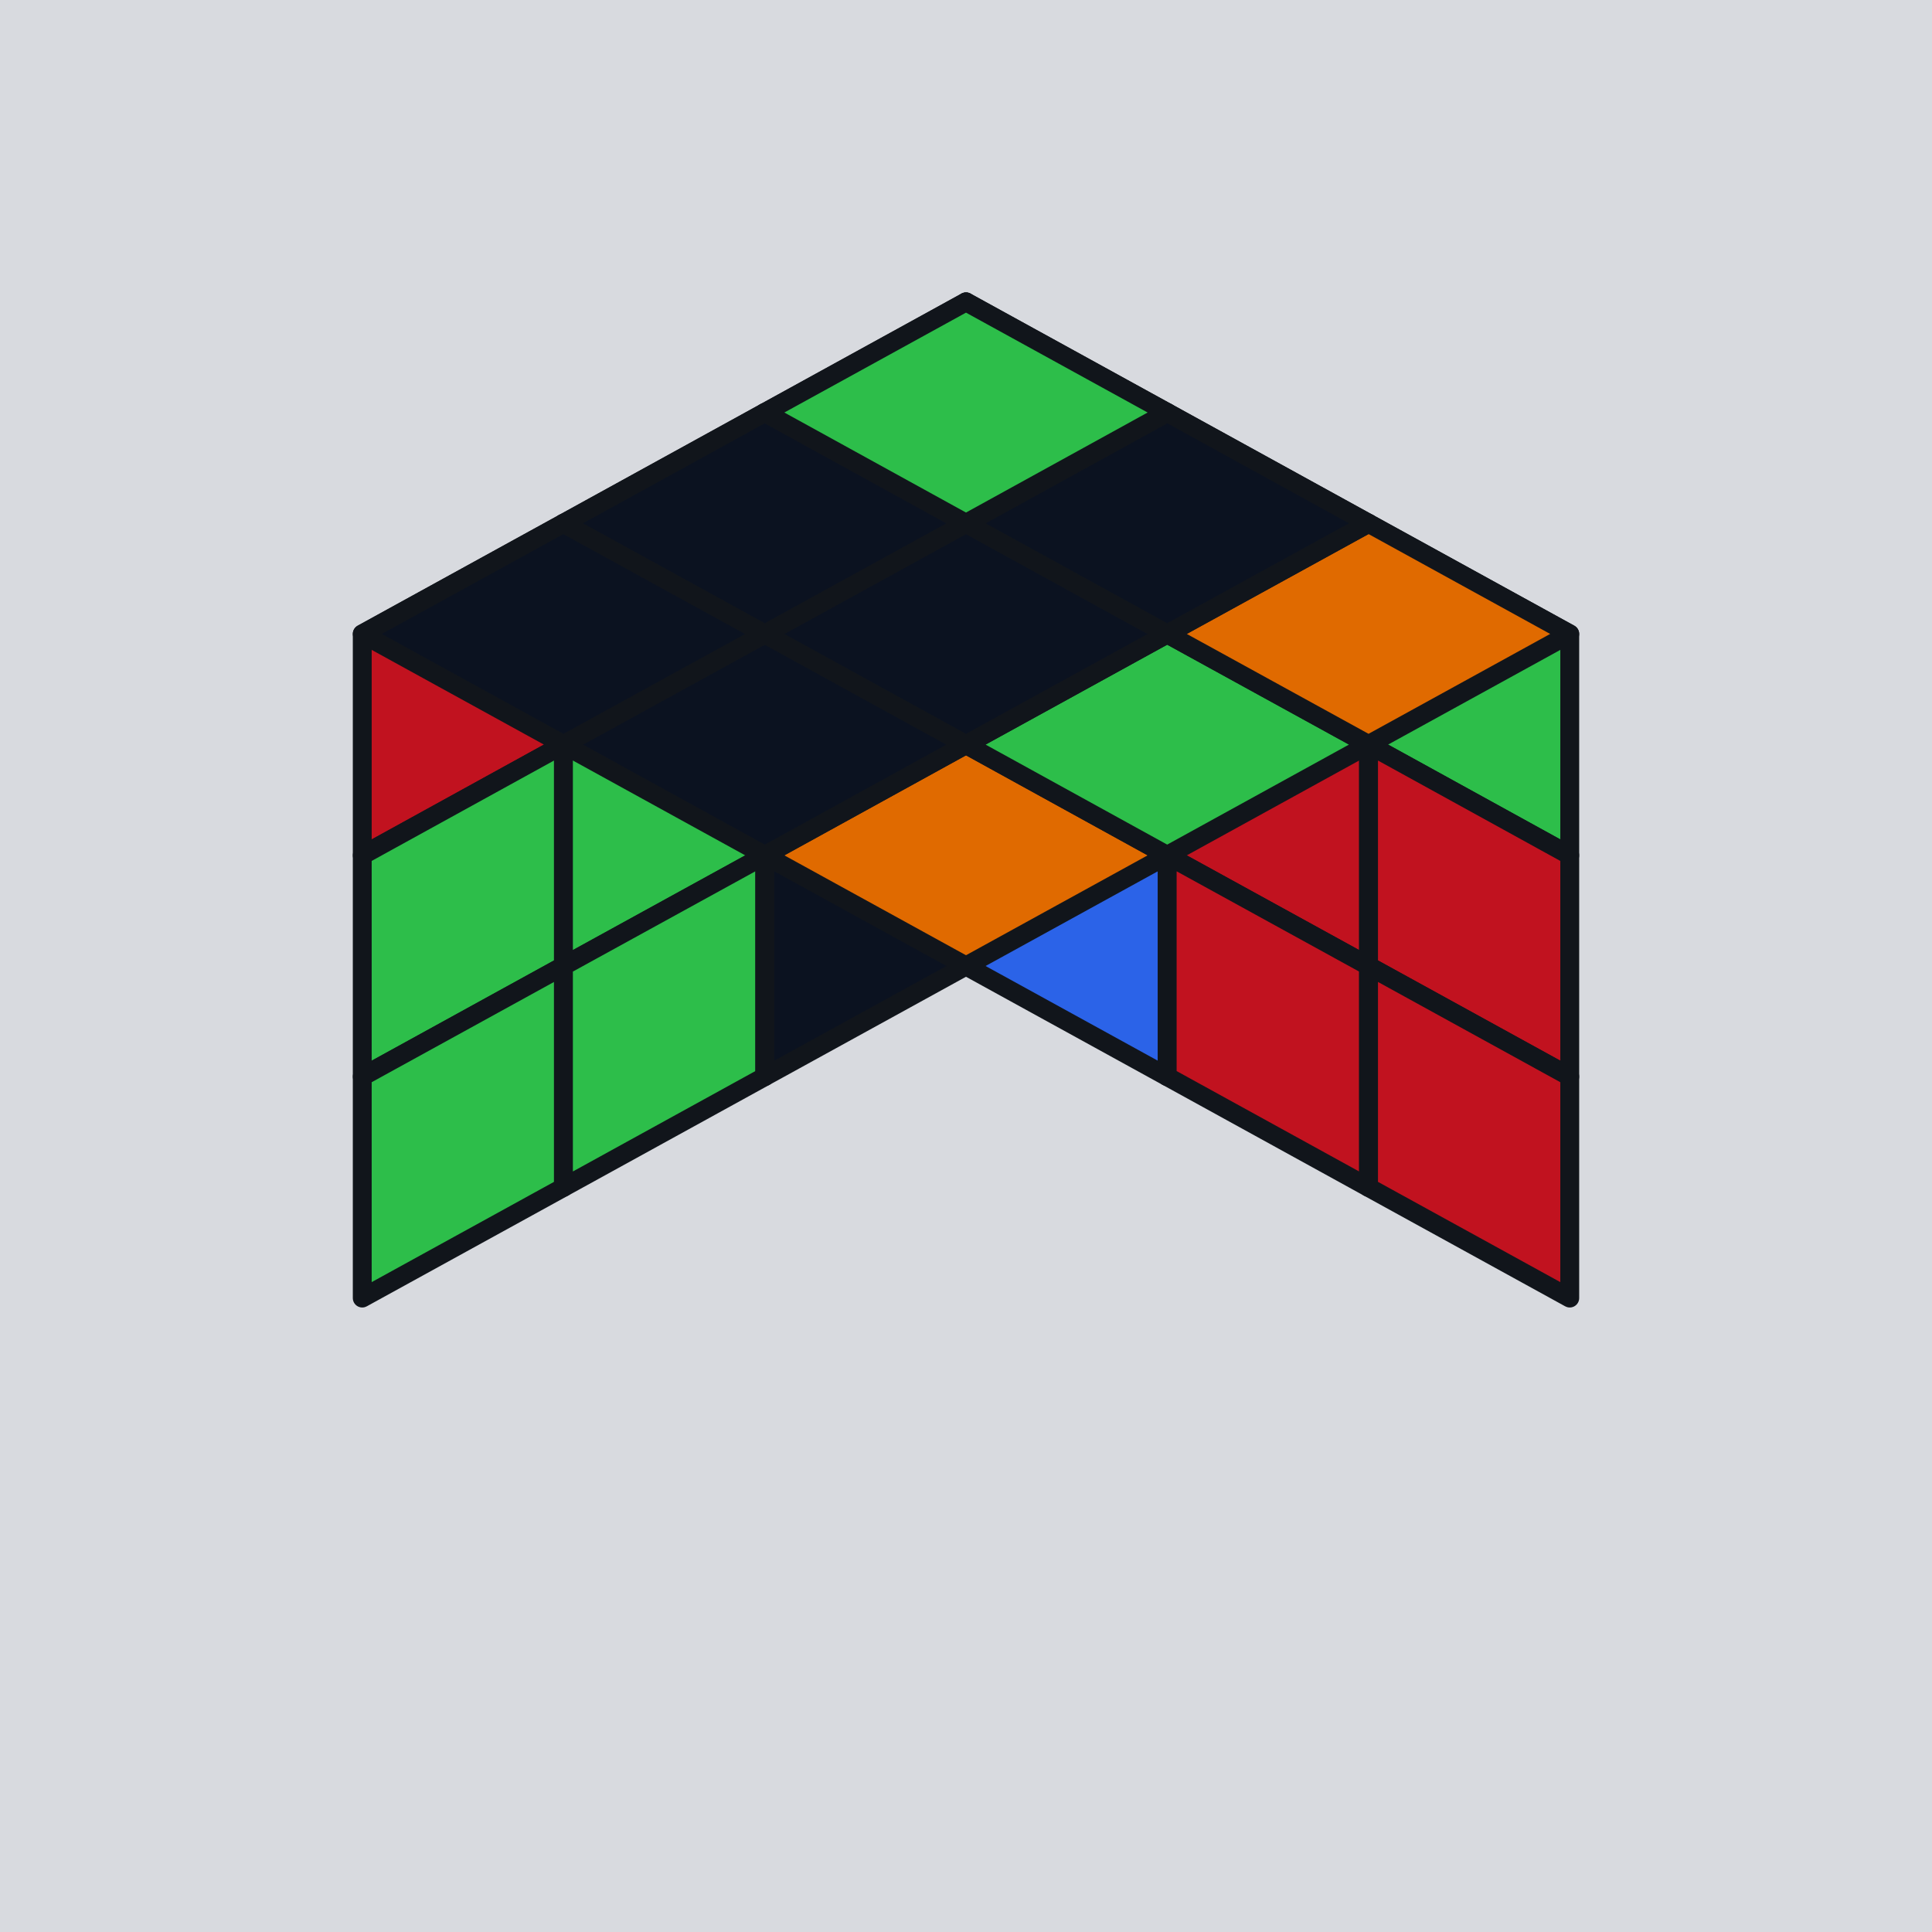
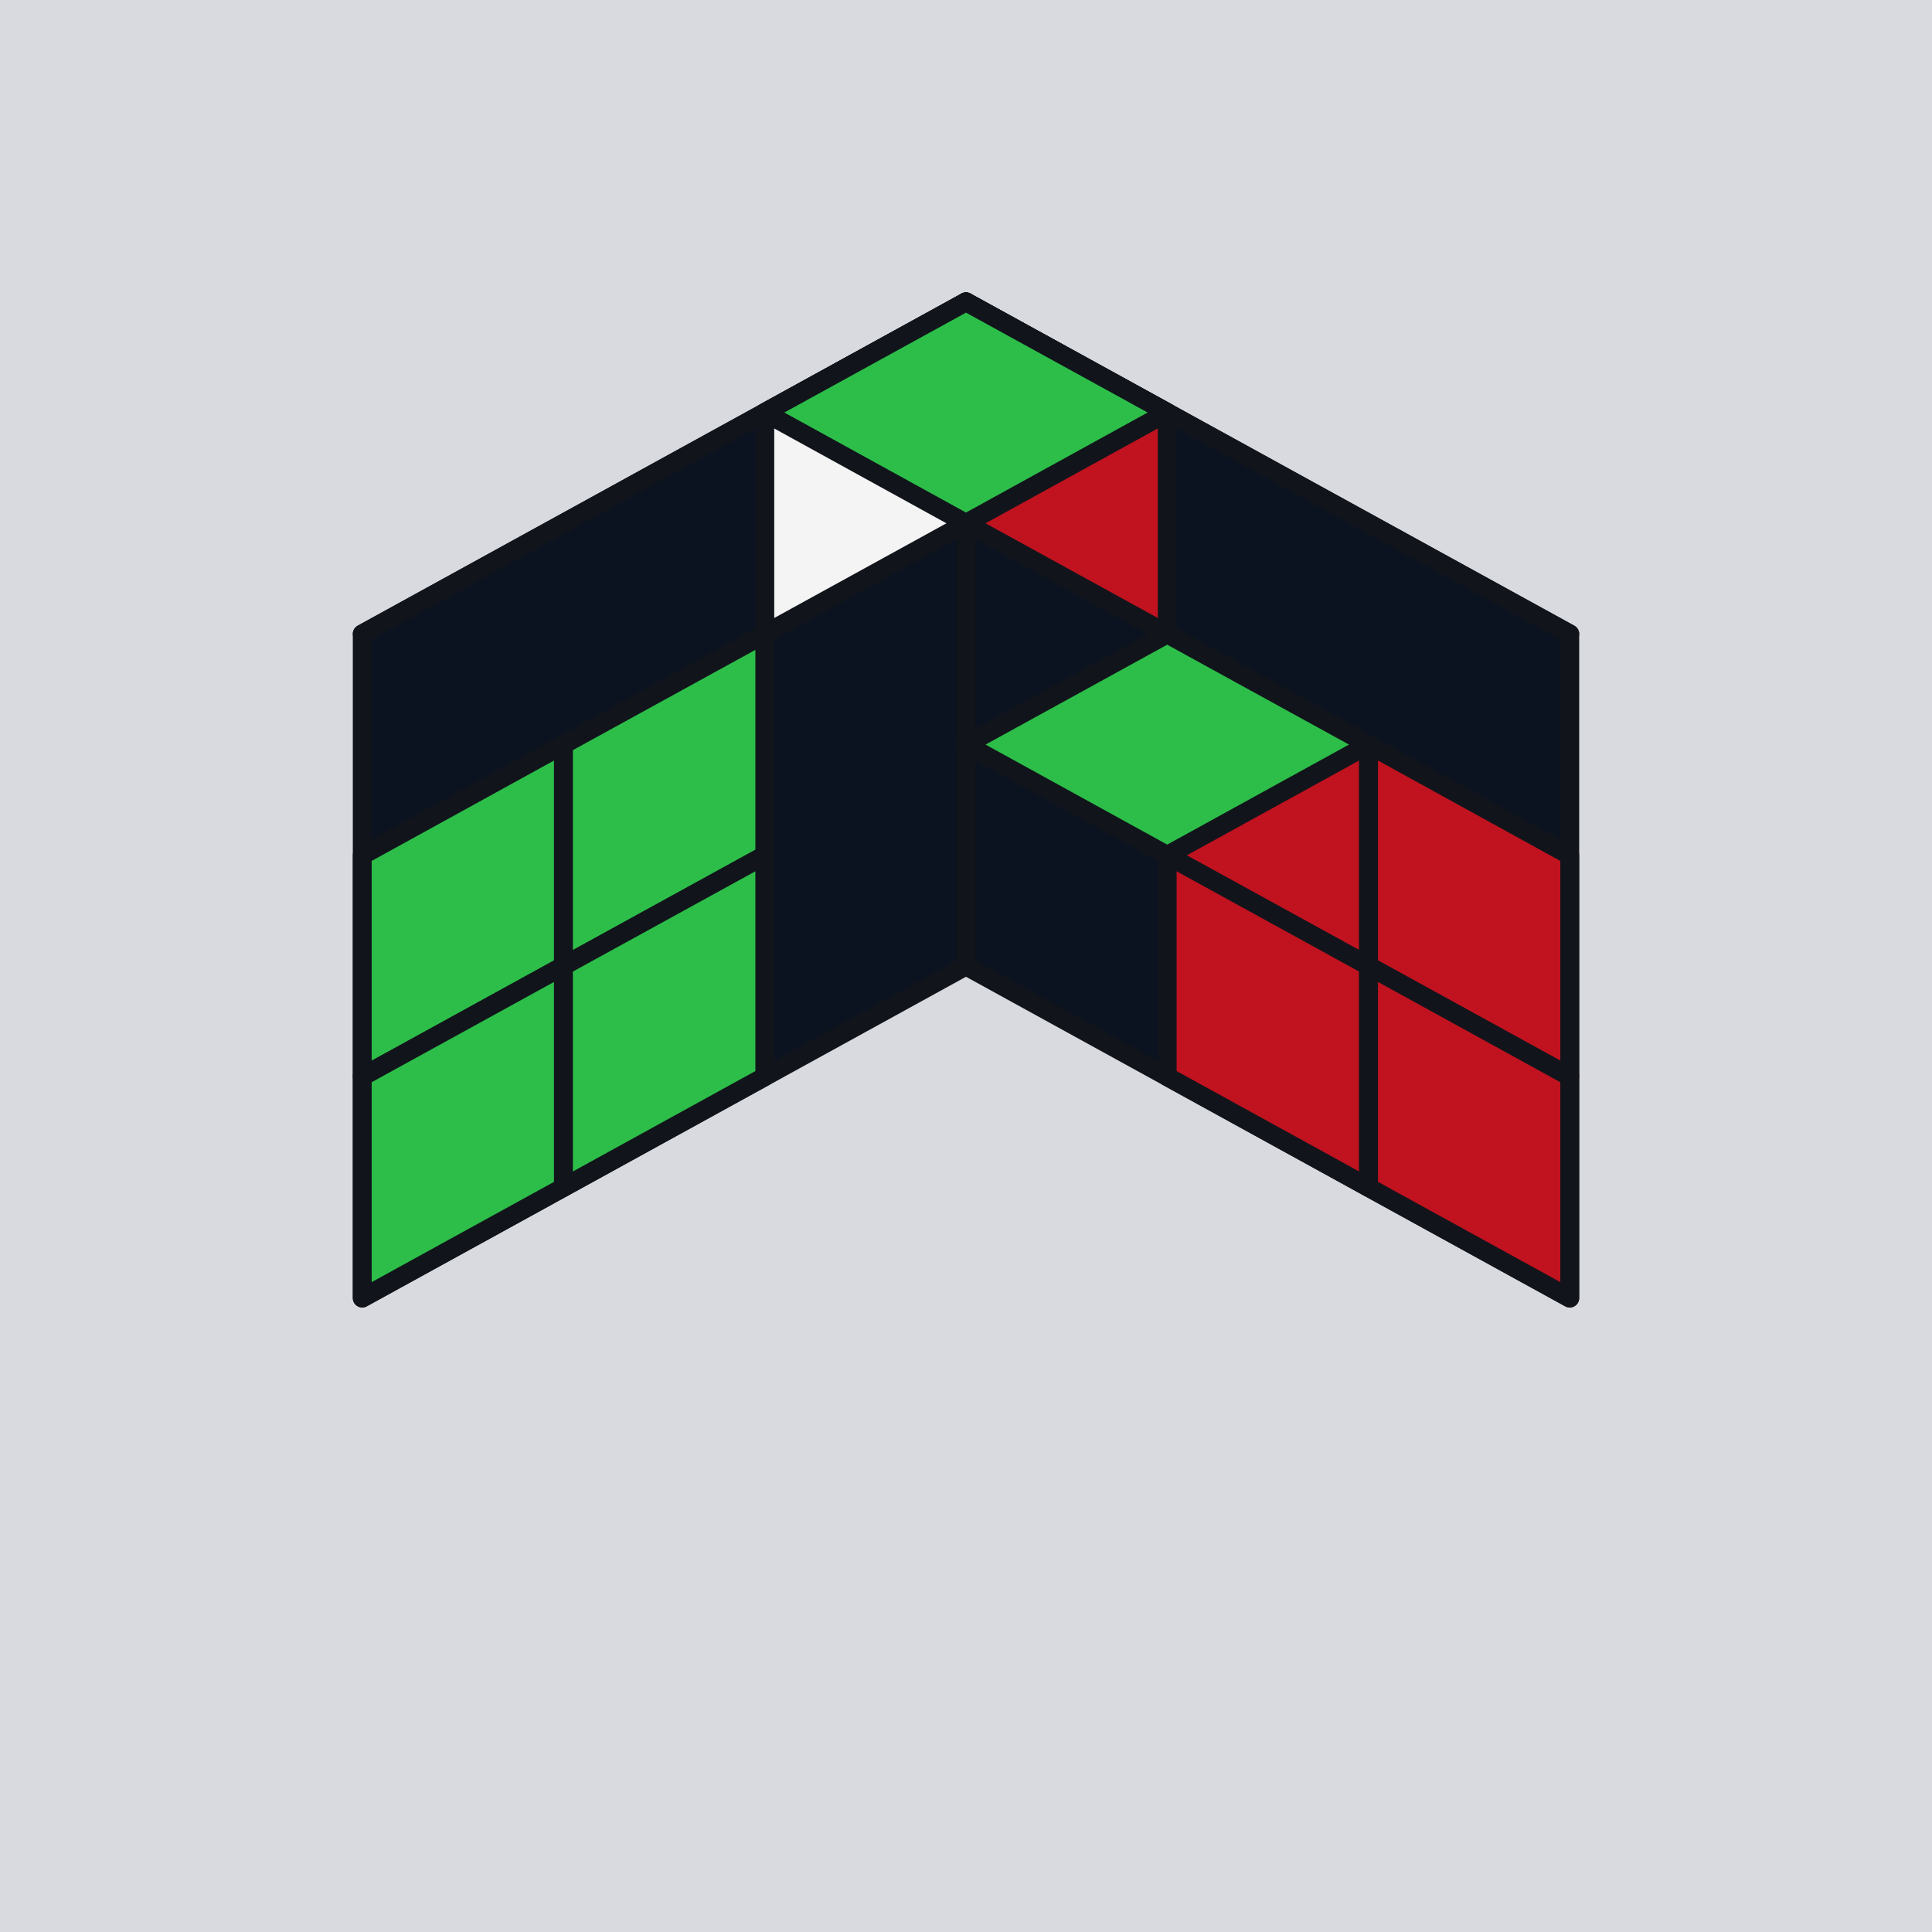
<svg xmlns="http://www.w3.org/2000/svg" viewBox="0 0 128 128">
  <rect x="0" y="0" width="128" height="128" fill="#D8DADF" />
-   <polygon points="24.00,42.00 37.33,34.67 37.33,49.33 24.00,56.67" fill="#C1121F" stroke="#11151B" stroke-width="1.25" stroke-linejoin="round" />
-   <polygon points="37.33,34.67 50.67,27.33 50.67,42.00 37.33,49.33" fill="#2DBE4A" stroke="#11151B" stroke-width="1.25" stroke-linejoin="round" />
+   <polygon points="64.00,64.00 104.00,42.00 64.00,20.00 24.00,42.00" fill="#0B1220" stroke="#11151B" stroke-width="1.25" stroke-linejoin="round" />
+   <polygon points="24.00,42.00 64.00,20.00 64.00,64.00 24.00,86.00" fill="#0B1220" stroke="#11151B" stroke-width="1.25" stroke-linejoin="round" />
+   <polygon points="64.00,20.00 104.00,42.00 104.00,86.00 64.00,64.00" fill="#0B1220" stroke="#11151B" stroke-width="1.25" stroke-linejoin="round" />
  <polygon points="50.67,27.33 64.00,20.00 64.00,34.67 50.67,42.00" fill="#F4F4F4" stroke="#11151B" stroke-width="1.25" stroke-linejoin="round" />
  <polygon points="24.00,56.67 37.33,49.33 37.33,64.00 24.00,71.33" fill="#2DBE4A" stroke="#11151B" stroke-width="1.25" stroke-linejoin="round" />
  <polygon points="37.33,49.33 50.67,42.00 50.67,56.67 37.33,64.00" fill="#2DBE4A" stroke="#11151B" stroke-width="1.25" stroke-linejoin="round" />
-   <polygon points="50.67,42.00 64.00,34.67 64.00,49.33 50.67,56.67" fill="#0B1220" stroke="#11151B" stroke-width="1.25" stroke-linejoin="round" />
  <polygon points="24.00,71.33 37.33,64.00 37.33,78.67 24.00,86.00" fill="#2DBE4A" stroke="#11151B" stroke-width="1.25" stroke-linejoin="round" />
  <polygon points="37.33,64.00 50.67,56.67 50.67,71.33 37.33,78.67" fill="#2DBE4A" stroke="#11151B" stroke-width="1.25" stroke-linejoin="round" />
-   <polygon points="50.67,56.67 64.00,49.33 64.00,64.00 50.67,71.33" fill="#0B1220" stroke="#11151B" stroke-width="1.25" stroke-linejoin="round" />
  <polygon points="64.00,20.00 77.33,27.33 77.33,42.00 64.00,34.67" fill="#C1121F" stroke="#11151B" stroke-width="1.25" stroke-linejoin="round" />
-   <polygon points="77.33,27.33 90.67,34.67 90.67,49.33 77.33,42.00" fill="#2B63E8" stroke="#11151B" stroke-width="1.25" stroke-linejoin="round" />
-   <polygon points="90.67,34.67 104.00,42.00 104.00,56.67 90.67,49.33" fill="#2DBE4A" stroke="#11151B" stroke-width="1.25" stroke-linejoin="round" />
-   <polygon points="64.00,34.67 77.33,42.00 77.33,56.67 64.00,49.33" fill="#E06A00" stroke="#11151B" stroke-width="1.25" stroke-linejoin="round" />
  <polygon points="77.33,42.00 90.67,49.33 90.67,64.00 77.33,56.67" fill="#C1121F" stroke="#11151B" stroke-width="1.25" stroke-linejoin="round" />
  <polygon points="90.67,49.33 104.00,56.67 104.00,71.33 90.67,64.00" fill="#C1121F" stroke="#11151B" stroke-width="1.25" stroke-linejoin="round" />
-   <polygon points="64.00,49.33 77.33,56.67 77.33,71.33 64.00,64.00" fill="#2B63E8" stroke="#11151B" stroke-width="1.25" stroke-linejoin="round" />
  <polygon points="77.33,56.67 90.67,64.00 90.67,78.67 77.33,71.33" fill="#C1121F" stroke="#11151B" stroke-width="1.25" stroke-linejoin="round" />
  <polygon points="90.67,64.00 104.00,71.33 104.00,86.00 90.67,78.67" fill="#C1121F" stroke="#11151B" stroke-width="1.25" stroke-linejoin="round" />
-   <polygon points="64.00,64.00 77.33,56.67 64.00,49.33 50.67,56.67" fill="#E06A00" stroke="#11151B" stroke-width="1.25" stroke-linejoin="round" />
  <polygon points="77.33,56.67 90.67,49.33 77.33,42.00 64.00,49.33" fill="#2DBE4A" stroke="#11151B" stroke-width="1.25" stroke-linejoin="round" />
-   <polygon points="90.67,49.33 104.00,42.00 90.67,34.67 77.33,42.00" fill="#E06A00" stroke="#11151B" stroke-width="1.25" stroke-linejoin="round" />
-   <polygon points="50.67,56.67 64.00,49.33 50.67,42.00 37.33,49.33" fill="#0B1220" stroke="#11151B" stroke-width="1.25" stroke-linejoin="round" />
-   <polygon points="64.00,49.33 77.33,42.00 64.00,34.67 50.67,42.00" fill="#0B1220" stroke="#11151B" stroke-width="1.25" stroke-linejoin="round" />
-   <polygon points="77.33,42.00 90.67,34.67 77.33,27.33 64.00,34.67" fill="#0B1220" stroke="#11151B" stroke-width="1.25" stroke-linejoin="round" />
-   <polygon points="37.33,49.33 50.67,42.00 37.33,34.67 24.00,42.00" fill="#0B1220" stroke="#11151B" stroke-width="1.25" stroke-linejoin="round" />
-   <polygon points="50.67,42.00 64.00,34.67 50.67,27.33 37.33,34.67" fill="#0B1220" stroke="#11151B" stroke-width="1.25" stroke-linejoin="round" />
  <polygon points="64.00,34.67 77.33,27.33 64.00,20.00 50.67,27.33" fill="#2DBE4A" stroke="#11151B" stroke-width="1.25" stroke-linejoin="round" />
</svg>
